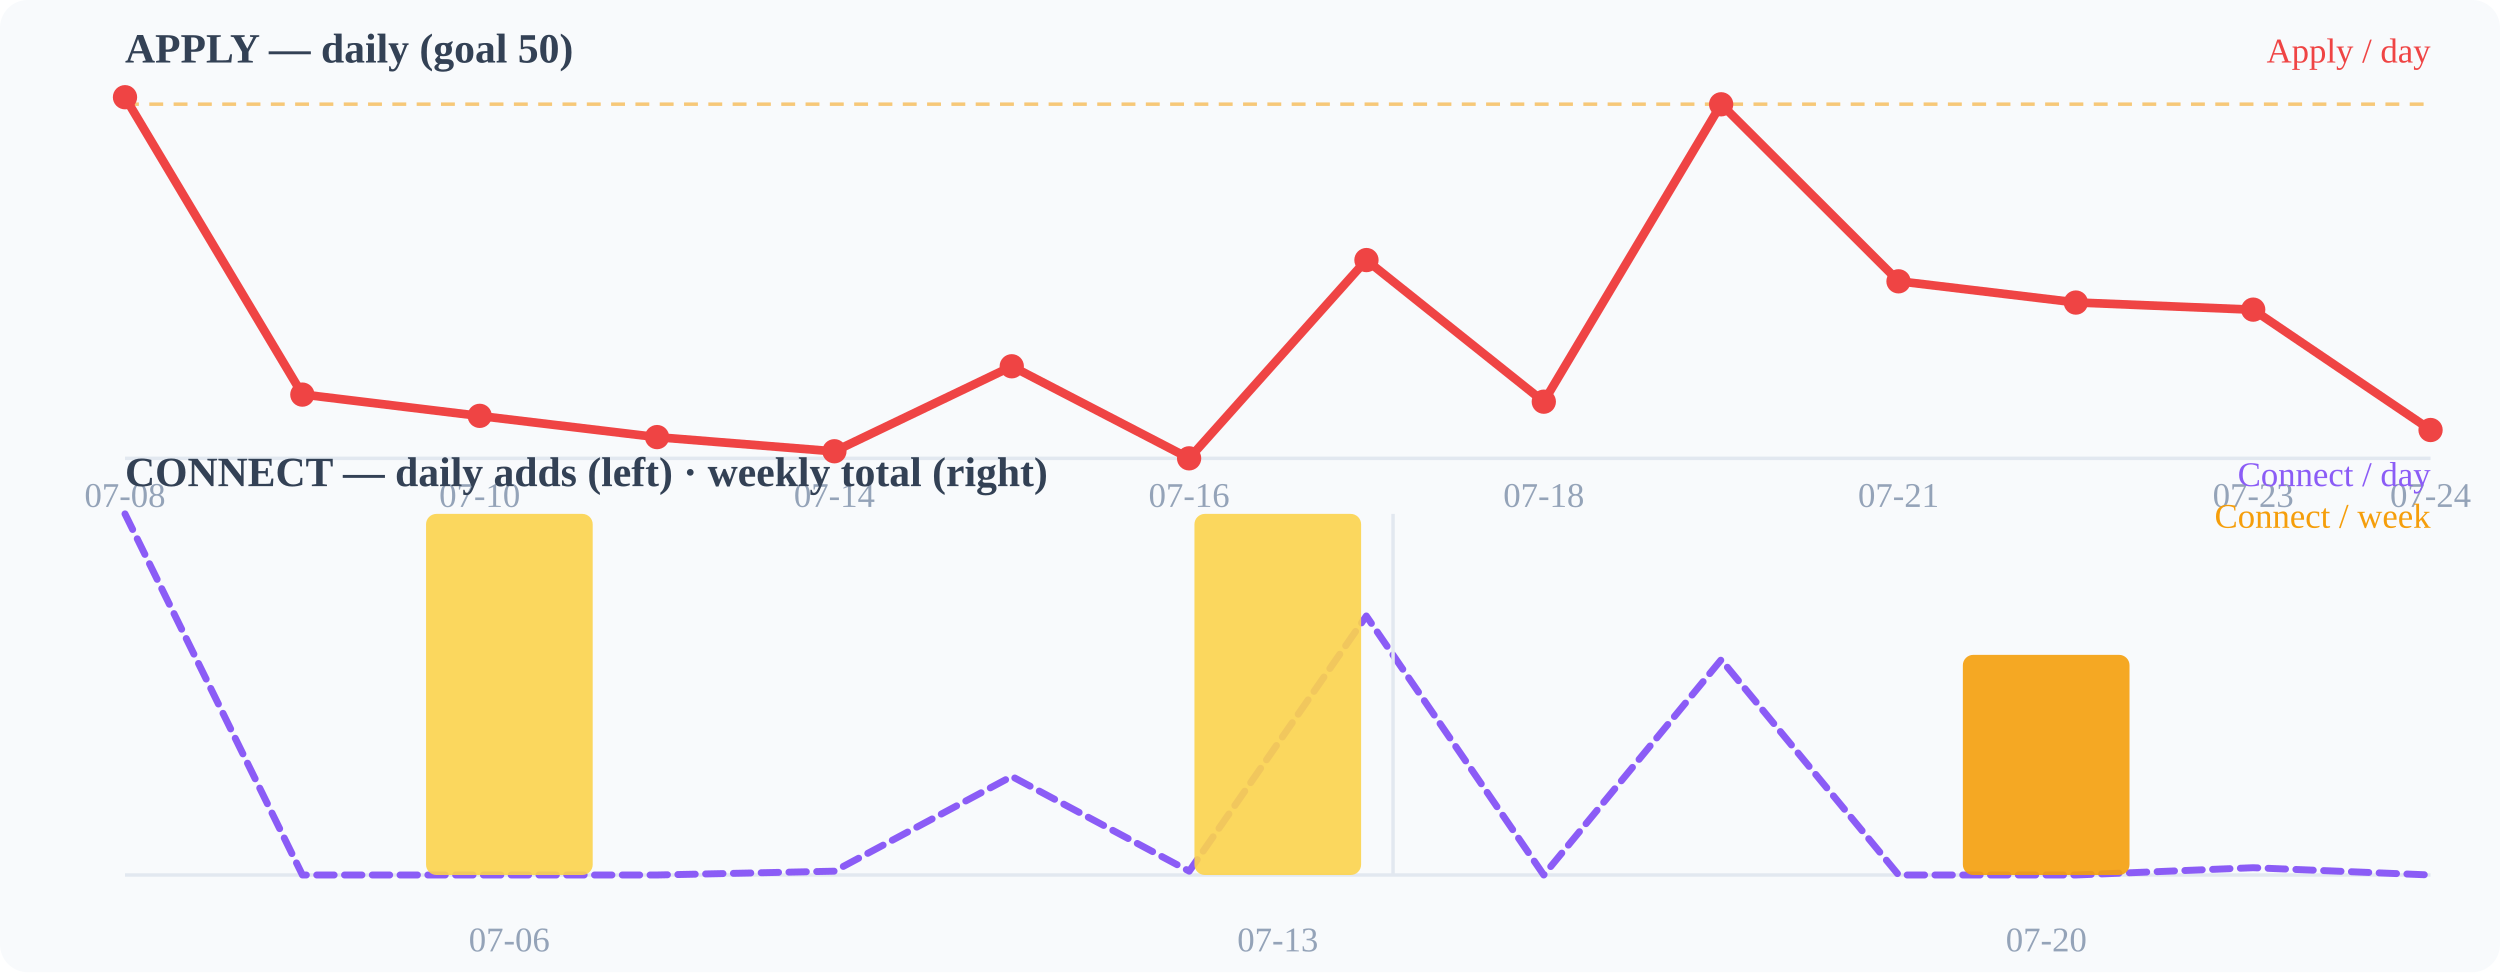
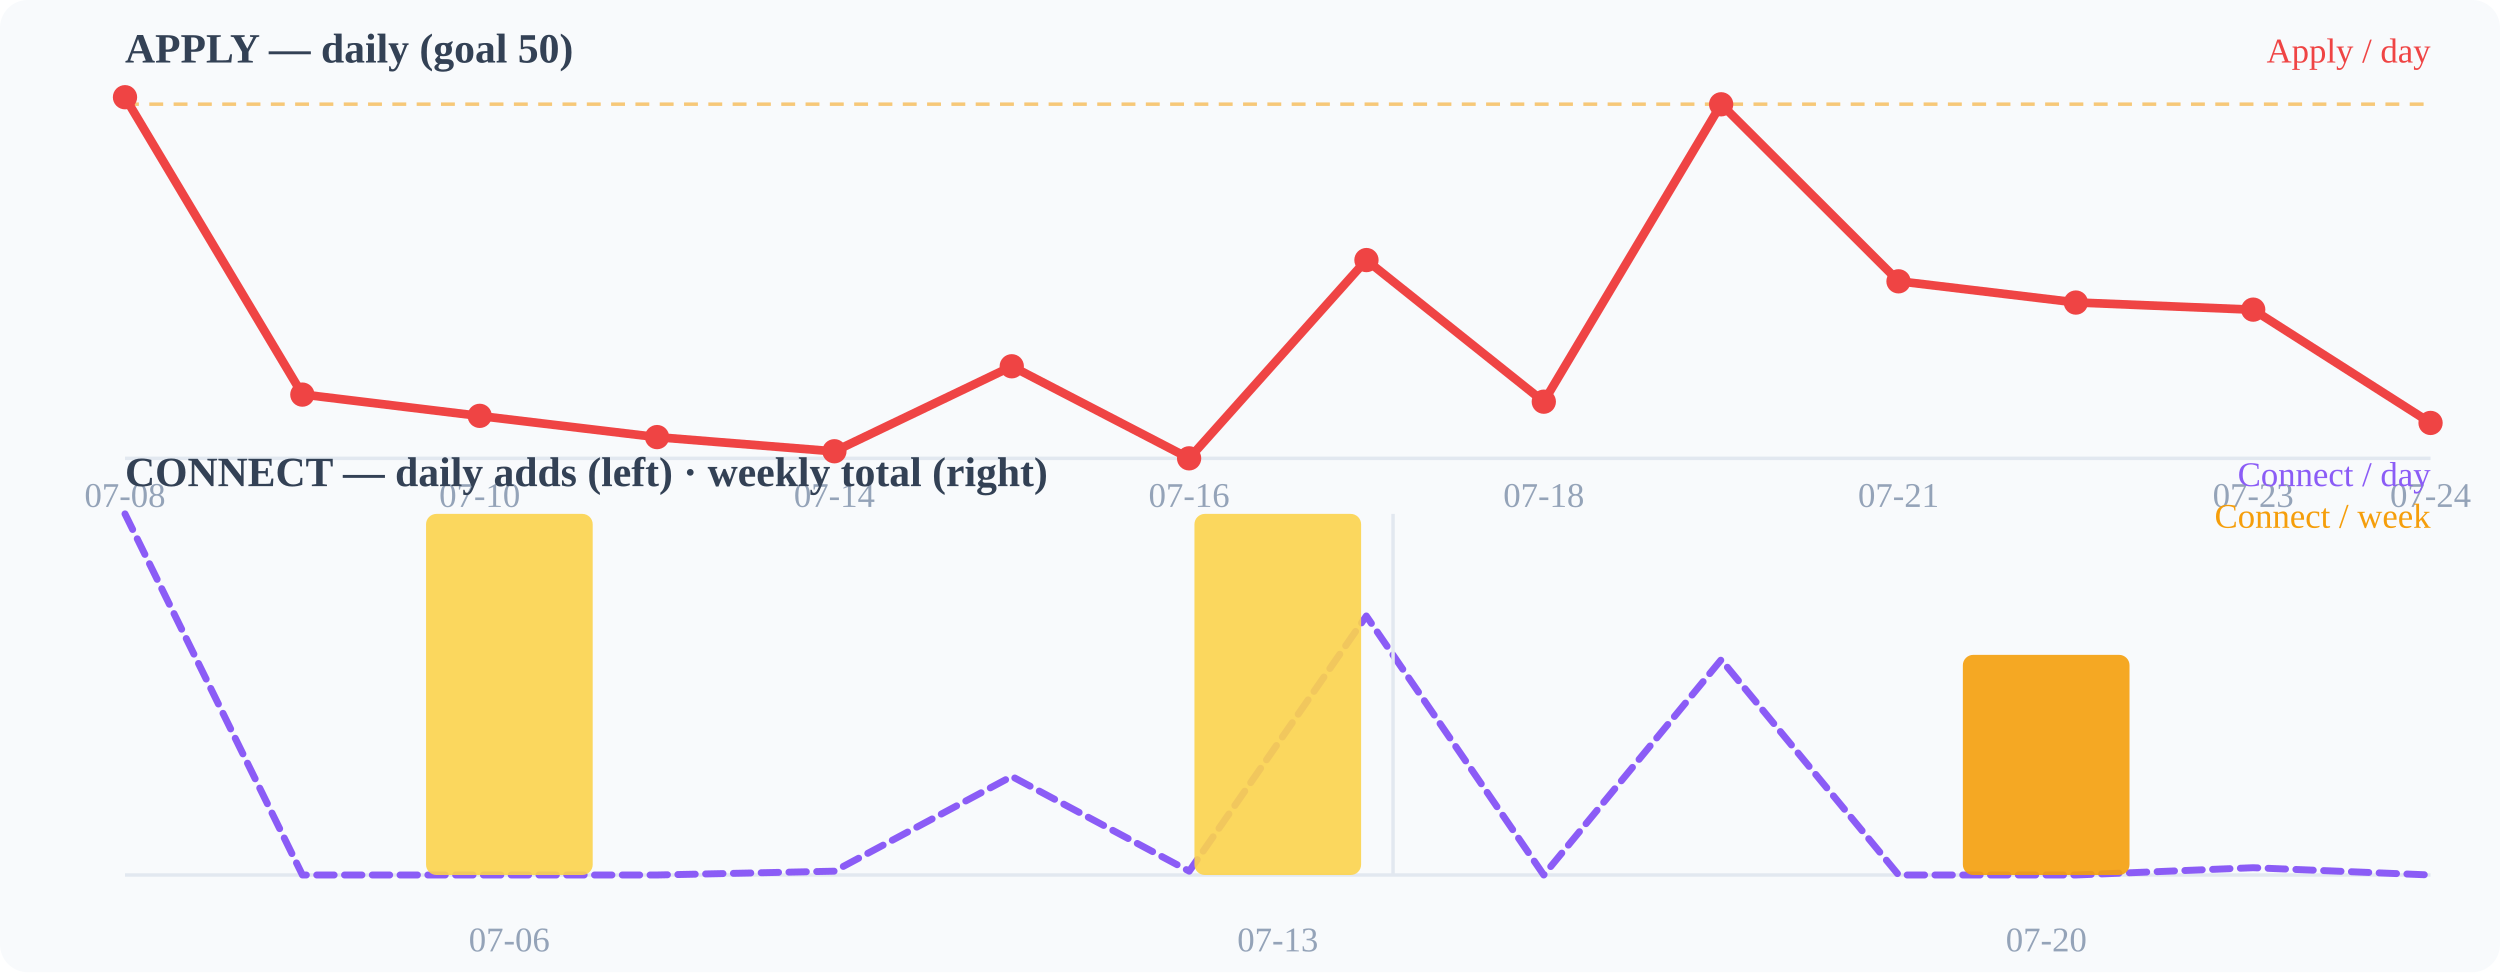
<svg xmlns="http://www.w3.org/2000/svg" width="720" height="280" viewBox="0 0 720 280">
  <rect width="720" height="280" fill="#f8fafc" rx="8" />
  <text x="36" y="18" font-size="12" font-weight="600" fill="#334155">APPLY — daily (goal 50)</text>
  <line x1="36" y1="132" x2="700" y2="132" stroke="#e2e8f0" stroke-width="1" />
  <line x1="36" y1="30.0" x2="700" y2="30.0" stroke="#f59e0b" stroke-width="1" stroke-dasharray="4 3" opacity="0.55" />
-   <polyline points="36.0,28.0 87.1,113.6 138.2,119.8 189.2,125.9 240.3,130.0 291.4,105.5 342.5,132.0 393.5,74.9 444.6,115.7 495.7,30.0 546.8,81.0 597.8,87.1 648.9,89.2 700.0,123.8" fill="none" stroke="#ef4444" stroke-width="2.5" stroke-linecap="round" stroke-linejoin="round" />
+   <polyline points="36.0,28.0 87.1,113.6 138.2,119.8 189.2,125.9 240.3,130.0 291.4,105.5 342.5,132.0 393.5,74.9 444.6,115.7 495.7,30.0 546.8,81.0 597.8,87.1 648.9,89.2 700.0,121.8" fill="none" stroke="#ef4444" stroke-width="2.5" stroke-linecap="round" stroke-linejoin="round" />
  <circle cx="36" cy="28" r="3.5" fill="#ef4444" />
  <circle cx="87.077" cy="113.647" r="3.5" fill="#ef4444" />
  <circle cx="138.154" cy="119.765" r="3.5" fill="#ef4444" />
  <circle cx="189.231" cy="125.882" r="3.5" fill="#ef4444" />
  <circle cx="240.308" cy="129.961" r="3.5" fill="#ef4444" />
  <circle cx="291.385" cy="105.49" r="3.5" fill="#ef4444" />
  <circle cx="342.462" cy="132" r="3.5" fill="#ef4444" />
  <circle cx="393.538" cy="74.902" r="3.5" fill="#ef4444" />
  <circle cx="444.615" cy="115.686" r="3.5" fill="#ef4444" />
  <circle cx="495.692" cy="30.039" r="3.5" fill="#ef4444" />
  <circle cx="546.769" cy="81.02" r="3.5" fill="#ef4444" />
  <circle cx="597.846" cy="87.137" r="3.5" fill="#ef4444" />
  <circle cx="648.923" cy="89.176" r="3.5" fill="#ef4444" />
-   <circle cx="700" cy="123.843" r="3.5" fill="#ef4444" />
+   <circle cx="700" cy="121.804" r="3.5" fill="#ef4444" />
  <text x="36" y="146" font-size="10" fill="#94a3b8" text-anchor="middle">07-08</text>
  <text x="138.154" y="146" font-size="10" fill="#94a3b8" text-anchor="middle">07-10</text>
  <text x="240.308" y="146" font-size="10" fill="#94a3b8" text-anchor="middle">07-14</text>
  <text x="342.462" y="146" font-size="10" fill="#94a3b8" text-anchor="middle">07-16</text>
  <text x="444.615" y="146" font-size="10" fill="#94a3b8" text-anchor="middle">07-18</text>
  <text x="546.769" y="146" font-size="10" fill="#94a3b8" text-anchor="middle">07-21</text>
  <text x="648.923" y="146" font-size="10" fill="#94a3b8" text-anchor="middle">07-23</text>
  <text x="700" y="146" font-size="10" fill="#94a3b8" text-anchor="middle">07-24</text>
  <text x="36" y="140" font-size="12" font-weight="600" fill="#334155">CONNECT — daily adds (left) · weekly total (right)</text>
  <line x1="36" y1="252" x2="700" y2="252" stroke="#e2e8f0" stroke-width="1" />
  <polyline points="36.0,148.0 87.1,252.0 138.2,252.0 189.2,252.0 240.3,250.9 291.4,223.6 342.5,250.9 393.5,177.4 444.6,252.0 495.7,190.0 546.8,252.0 597.8,252.0 648.9,249.9 700.0,252.0" fill="none" stroke="#8b5cf6" stroke-width="2" stroke-linecap="round" stroke-linejoin="round" stroke-dasharray="5 3" />
  <rect x="122.7" y="148.0" width="48" height="104.0" rx="3" fill="#fcd34d" opacity="0.9" />
  <rect x="344.0" y="148.0" width="48" height="104.0" rx="3" fill="#fcd34d" opacity="0.9" />
  <rect x="565.3" y="188.6" width="48" height="63.4" rx="3" fill="#f59e0b" opacity="0.9" />
  <line x1="401.2" y1="148" x2="401.2" y2="252" stroke="#e2e8f0" stroke-width="1" />
  <text x="146.667" y="274" font-size="10" fill="#94a3b8" text-anchor="middle">07-06</text>
  <text x="368" y="274" font-size="10" fill="#94a3b8" text-anchor="middle">07-13</text>
  <text x="589.333" y="274" font-size="10" fill="#94a3b8" text-anchor="middle">07-20</text>
  <text x="700" y="18" font-size="10" fill="#ef4444" text-anchor="end">Apply / day</text>
  <text x="700" y="140" font-size="10" fill="#8b5cf6" text-anchor="end">Connect / day</text>
  <text x="700" y="152" font-size="10" fill="#f59e0b" text-anchor="end">Connect / week</text>
</svg>
